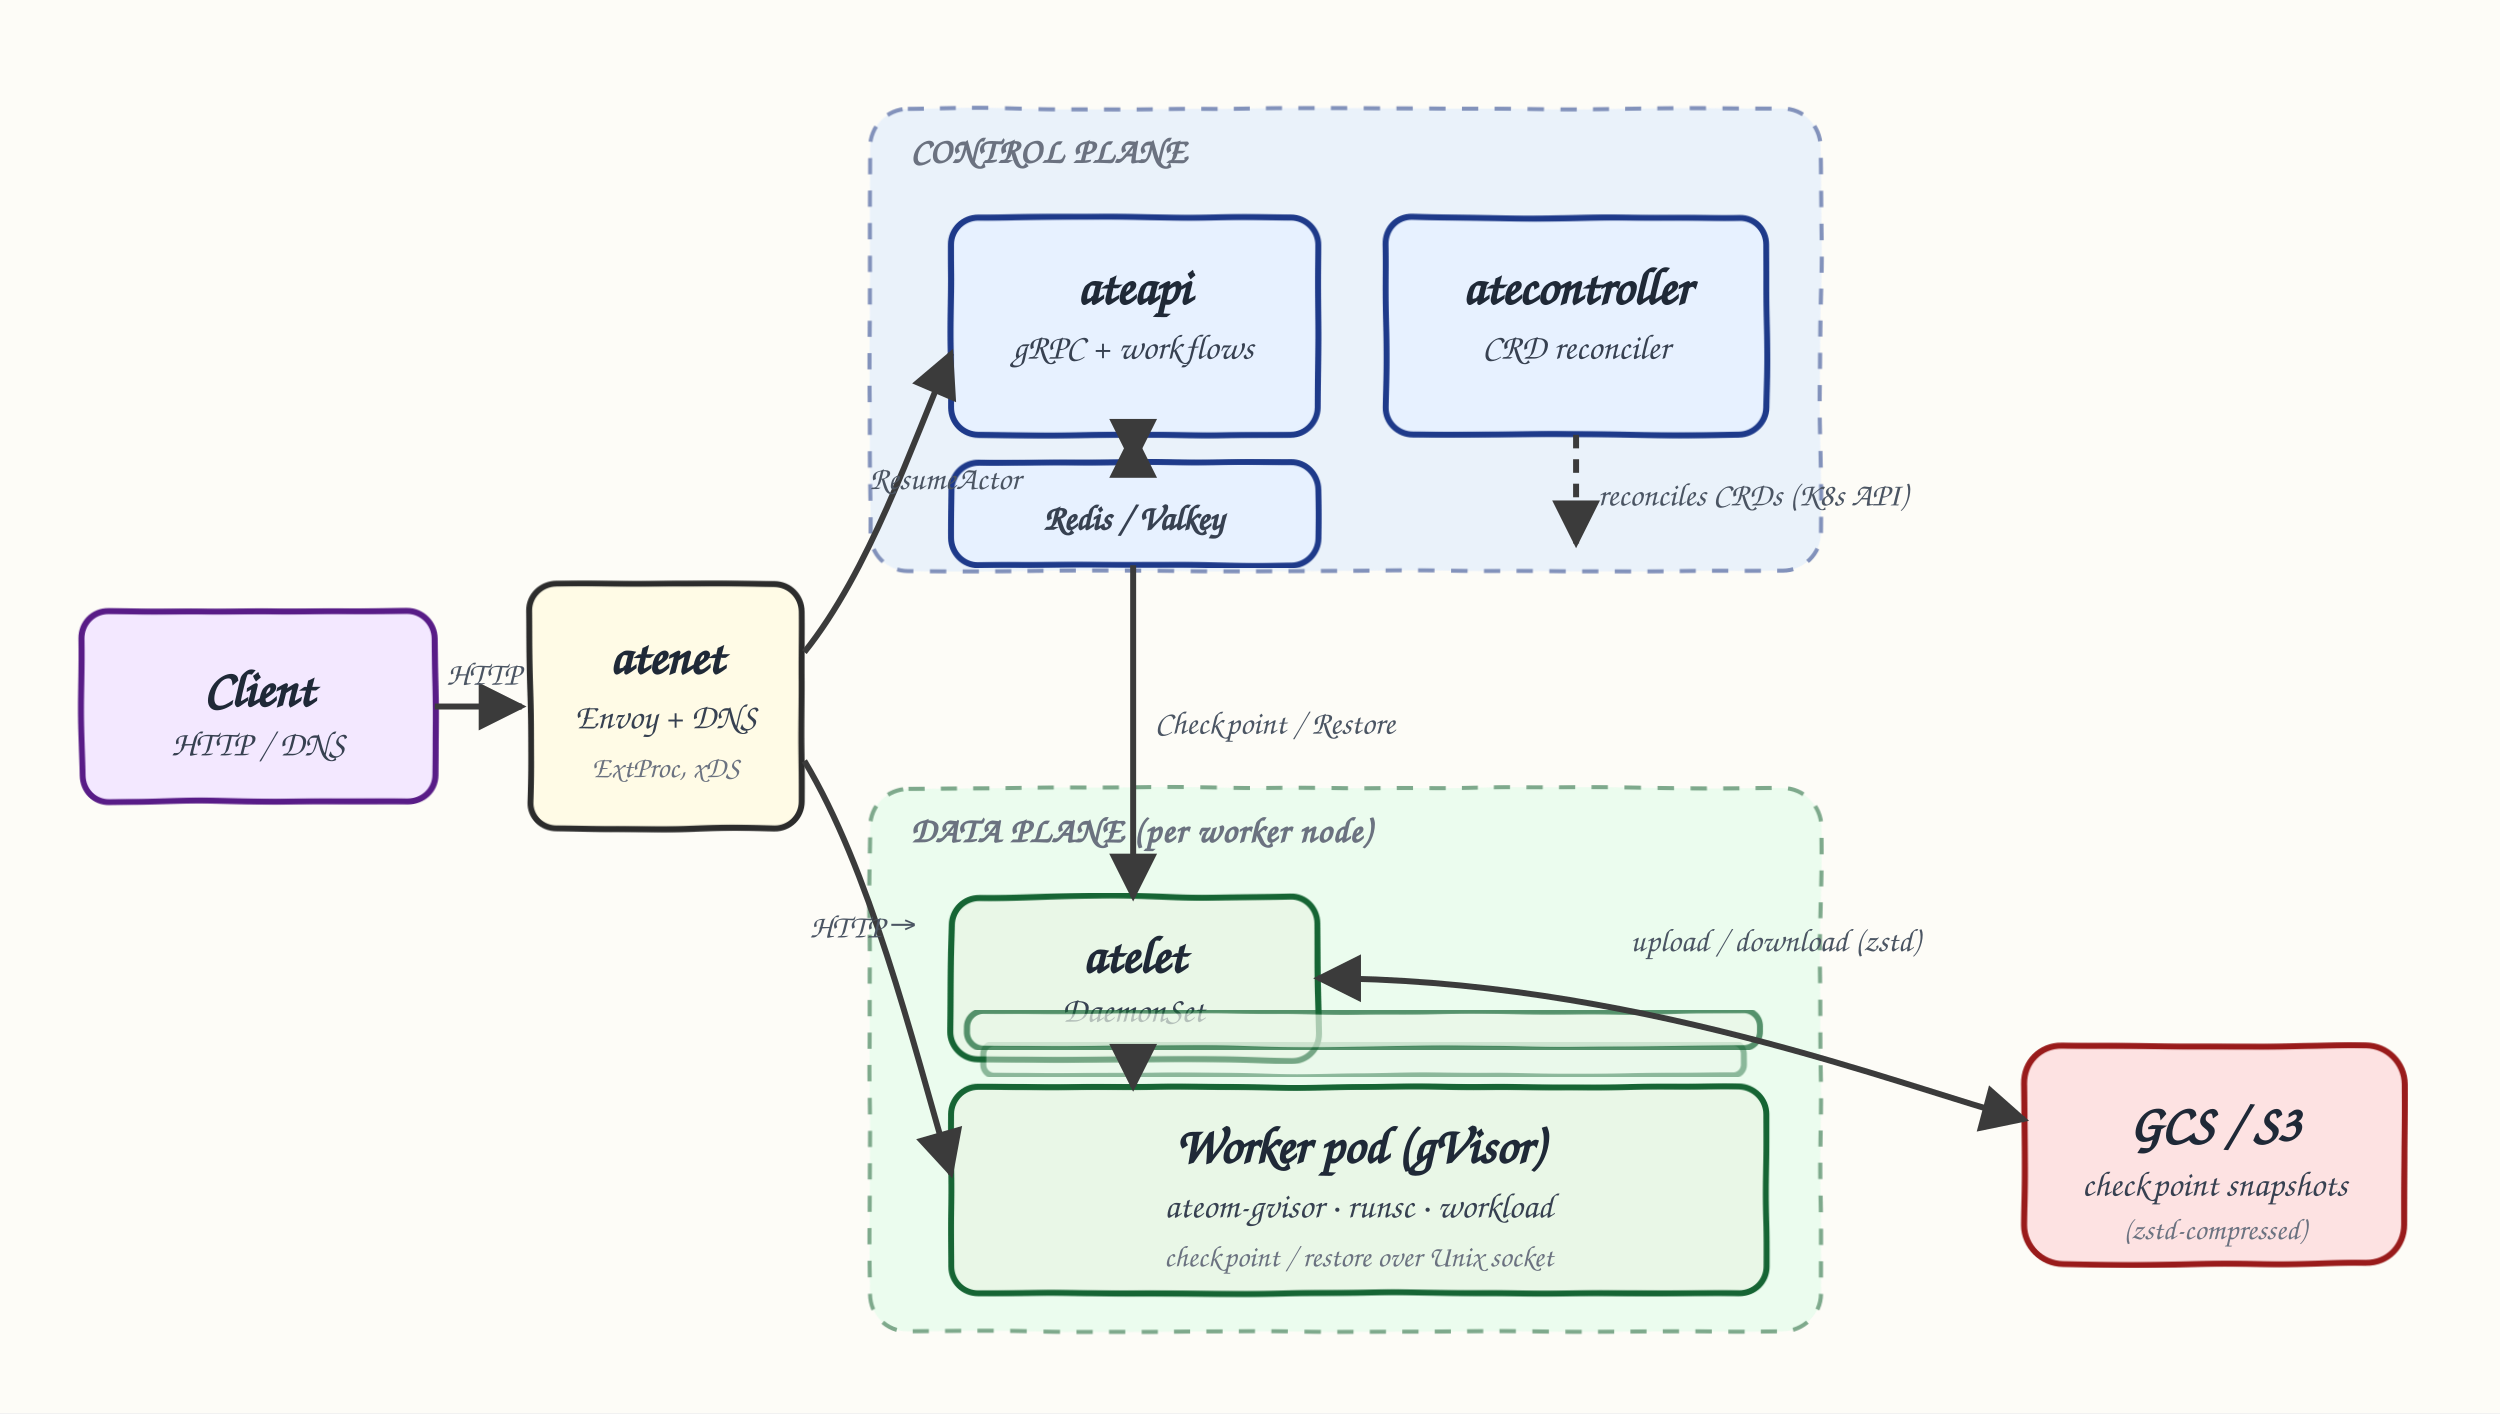
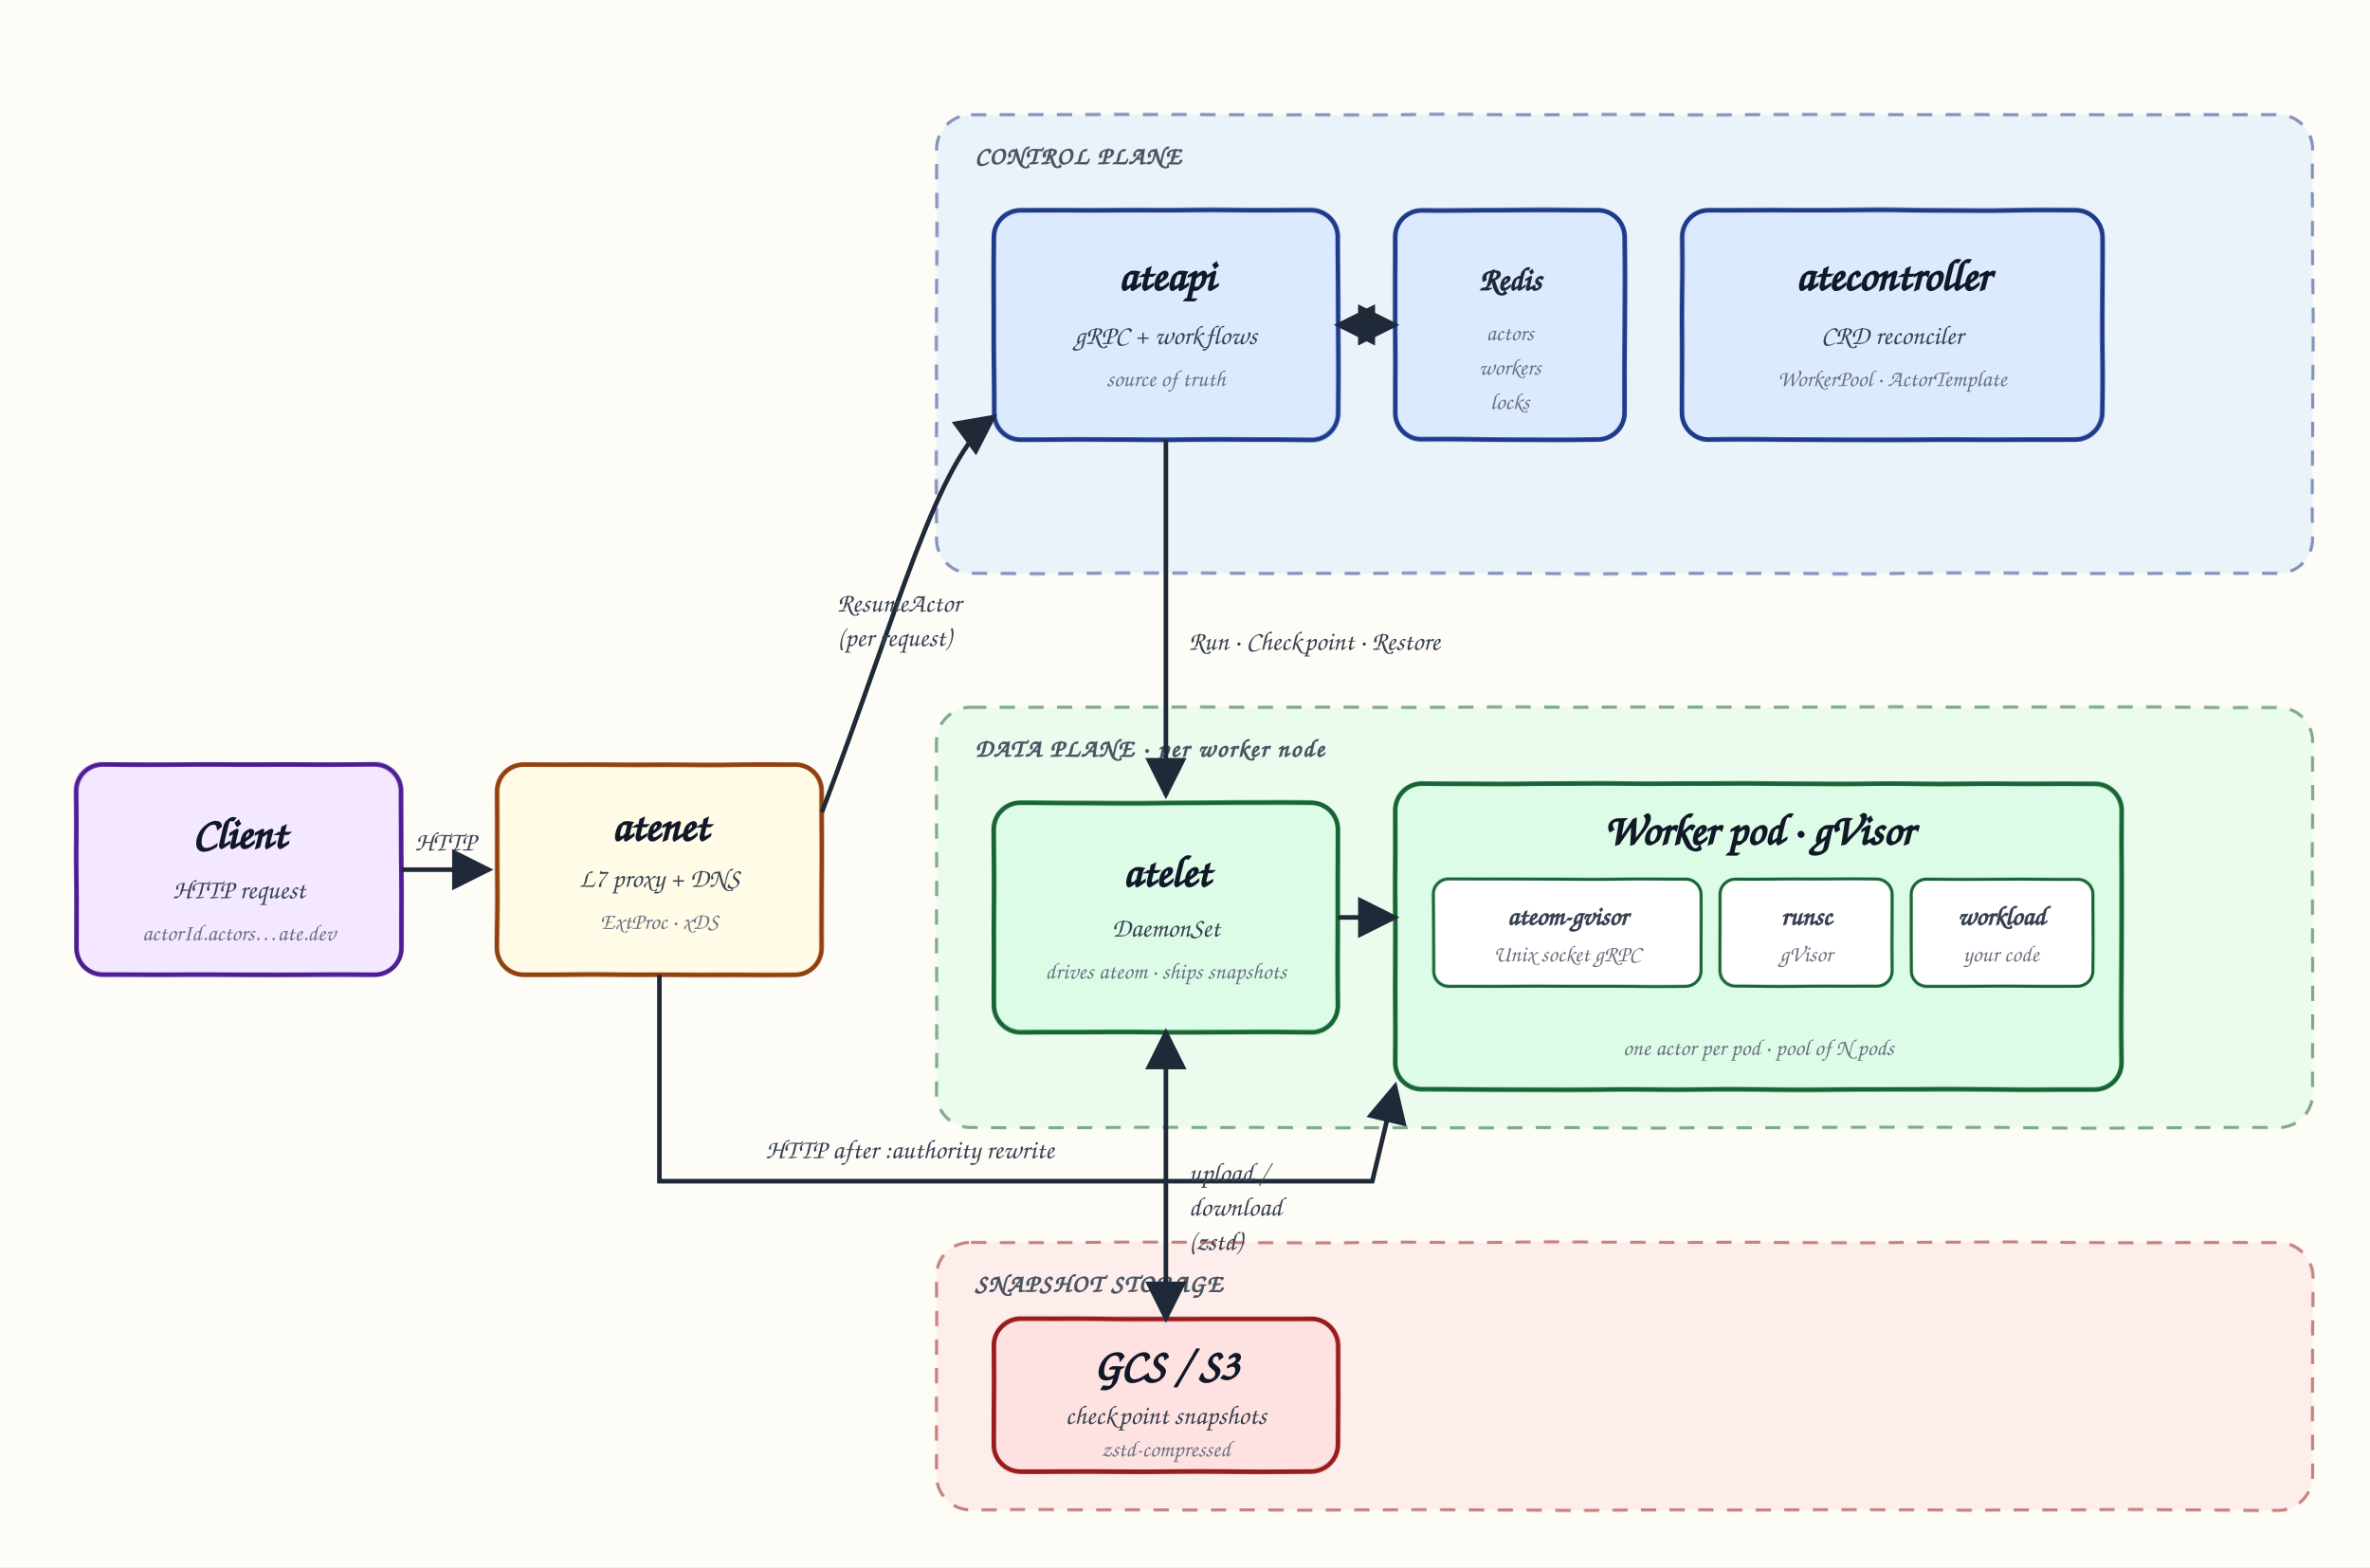
- <svg xmlns="http://www.w3.org/2000/svg" viewBox="0 0 920 520" role="img" aria-labelledby="title desc" font-family="'Comic Sans MS', 'Patrick Hand', 'Caveat', cursive, system-ui, sans-serif">
+ <svg xmlns="http://www.w3.org/2000/svg" viewBox="0 0 1240 820" role="img" aria-labelledby="title desc" font-family="'Comic Sans MS', 'Patrick Hand', 'Caveat', cursive, system-ui, sans-serif">
  <defs>
    <filter id="sketch" x="-2%" y="-2%" width="104%" height="104%">
-       <feTurbulence type="fractalNoise" baseFrequency="0.02" numOctaves="2" seed="3" result="noise" />
-       <feDisplacementMap in="SourceGraphic" in2="noise" scale="1.6" />
+       <feTurbulence type="fractalNoise" baseFrequency="0.018" numOctaves="2" seed="5" result="noise" />
+       <feDisplacementMap in="SourceGraphic" in2="noise" scale="0.8" />
    </filter>
-     <filter id="sketch2" x="-2%" y="-2%" width="104%" height="104%">
-       <feTurbulence type="fractalNoise" baseFrequency="0.018" numOctaves="2" seed="11" result="noise" />
-       <feDisplacementMap in="SourceGraphic" in2="noise" scale="1.4" />
+     <filter id="sketch-region" x="-2%" y="-2%" width="104%" height="104%">
+       <feTurbulence type="fractalNoise" baseFrequency="0.014" numOctaves="2" seed="13" result="noise" />
+       <feDisplacementMap in="SourceGraphic" in2="noise" scale="1.0" />
    </filter>
-     <marker id="arrow" viewBox="0 0 10 10" refX="9" refY="5" markerWidth="8" markerHeight="8" orient="auto-start-reverse">
-       <path d="M 0 0 L 10 5 L 0 10 z" fill="#3b3b3b" />
+     <marker id="arrow" viewBox="0 0 10 10" refX="9" refY="5" markerWidth="9" markerHeight="9" orient="auto-start-reverse">
+       <path d="M 0 0 L 10 5 L 0 10 z" fill="#1f2937" />
    </marker>
    <style>
-       .box  { fill: #fffbe6; stroke: #2c2c2c; stroke-width: 2.2; }
-       .box-cp { fill: #e7f1ff; stroke: #1e3a8a; stroke-width: 2.2; }
-       .box-dp { fill: #e9f7e7; stroke: #166534; stroke-width: 2.2; }
-       .box-st { fill: #fde2e2; stroke: #991b1b; stroke-width: 2.2; }
-       .box-cl { fill: #f3e8ff; stroke: #581c87; stroke-width: 2.2; }
-       .label-big   { font-size: 19px; font-weight: 700; fill: #1f2937; }
-       .label-sm    { font-size: 13px; fill: #374151; }
-       .label-tiny  { font-size: 11px; fill: #6b7280; }
-       .group-label { font-size: 13px; font-weight: 700; fill: #6b7280; letter-spacing: 0.04em; }
-       .conn        { fill: none; stroke: #3b3b3b; stroke-width: 2.2; marker-end: url(#arrow); }
-       .conn-bi     { fill: none; stroke: #3b3b3b; stroke-width: 2.2; marker-end: url(#arrow); marker-start: url(#arrow); }
-       .conn-dot    { stroke-dasharray: 5 4; }
-       .annot       { font-size: 12px; fill: #4b5563; font-style: italic; }
+       .box-cl   { fill: #f3e8ff; stroke: #4c1d95; stroke-width: 2.4; }
+       .box-gw   { fill: #fffbe6; stroke: #92400e; stroke-width: 2.4; }
+       .box-cp   { fill: #dbeafe; stroke: #1e3a8a; stroke-width: 2.4; }
+       .box-dp   { fill: #dcfce7; stroke: #166534; stroke-width: 2.4; }
+       .box-st   { fill: #fee2e2; stroke: #991b1b; stroke-width: 2.4; }
+       .box-sub  { fill: #ffffff; stroke: #166534; stroke-width: 1.6; }
+ 
+       .label-big   { font-size: 23px; font-weight: 700; fill: #111827; }
+       .label-med   { font-size: 17px; font-weight: 700; fill: #1f2937; }
+       .label-sm    { font-size: 14px; fill: #374151; }
+       .label-tiny  { font-size: 12px; fill: #6b7280; }
+       .region-tag  { font-size: 13px; font-weight: 700; fill: #4b5563; letter-spacing: 0.08em; }
+ 
+       .conn     { fill: none; stroke: #1f2937; stroke-width: 2.4; marker-end: url(#arrow); }
+       .conn-bi  { fill: none; stroke: #1f2937; stroke-width: 2.4; marker-end: url(#arrow); marker-start: url(#arrow); }
+       .conn-dot { stroke-dasharray: 6 5; }
+       .annot    { font-size: 14px; fill: #374151; font-style: italic; }
+ 
+       /* Clickable boxes — show pointer + slight brightening on hover. */
+       a, a * { cursor: pointer; }
+       a:focus { outline: none; }
+       a:hover rect { stroke-width: 3.6; filter: brightness(1.04); }
+       a:hover text { fill: #000; }
    </style>
  </defs>
-   <rect width="920" height="520" fill="#fdfcf7" />
-   <g filter="url(#sketch2)" opacity="0.55">
-     <rect x="320" y="40" width="350" height="170" rx="14" fill="#dbeafe" stroke="#1e3a8a" stroke-width="1.5" stroke-dasharray="6 6" />
+   <rect width="1240" height="820" fill="#fdfcf7" />
+   <g filter="url(#sketch-region)" opacity="0.55">
+     <rect x="490" y="60" width="720" height="240" rx="18" fill="#dbeafe" stroke="#1e3a8a" stroke-width="1.6" stroke-dasharray="8 7" />
  </g>
-   <text x="335" y="60" class="group-label">CONTROL PLANE</text>
-   <g filter="url(#sketch2)" opacity="0.55">
-     <rect x="320" y="290" width="350" height="200" rx="14" fill="#dcfce7" stroke="#166534" stroke-width="1.5" stroke-dasharray="6 6" />
+   <text x="510" y="86" class="region-tag">CONTROL PLANE</text>
+   <g filter="url(#sketch-region)" opacity="0.55">
+     <rect x="490" y="370" width="720" height="220" rx="18" fill="#dcfce7" stroke="#166534" stroke-width="1.6" stroke-dasharray="8 7" />
  </g>
-   <text x="335" y="310" class="group-label">DATA PLANE  (per worker node)</text>
+   <text x="510" y="396" class="region-tag">DATA PLANE  ·  per worker node</text>
+   <g filter="url(#sketch-region)" opacity="0.55">
+     <rect x="490" y="650" width="720" height="140" rx="18" fill="#fee2e2" stroke="#991b1b" stroke-width="1.6" stroke-dasharray="8 7" />
+   </g>
+   <text x="510" y="676" class="region-tag">SNAPSHOT STORAGE</text>
  <g filter="url(#sketch)">
-     <rect x="30" y="225" width="130" height="70" rx="10" class="box-cl" />
+     <rect x="40" y="400" width="170" height="110" rx="14" class="box-cl" />
  </g>
-   <text x="95" y="260" text-anchor="middle" class="label-big">Client</text>
-   <text x="95" y="278" text-anchor="middle" class="label-sm">HTTP / DNS</text>
-   <g filter="url(#sketch)">
-     <rect x="195" y="215" width="100" height="90" rx="10" class="box" />
-   </g>
-   <text x="245" y="248" text-anchor="middle" class="label-big">atenet</text>
-   <text x="245" y="268" text-anchor="middle" class="label-sm">Envoy + DNS</text>
-   <text x="245" y="286" text-anchor="middle" class="label-tiny">ExtProc, xDS</text>
-   <g filter="url(#sketch)">
-     <rect x="350" y="80" width="135" height="80" rx="10" class="box-cp" />
-   </g>
-   <text x="417" y="112" text-anchor="middle" class="label-big">ateapi</text>
-   <text x="417" y="132" text-anchor="middle" class="label-sm">gRPC + workflows</text>
-   <g filter="url(#sketch)">
-     <rect x="510" y="80" width="140" height="80" rx="10" class="box-cp" />
-   </g>
-   <text x="580" y="112" text-anchor="middle" class="label-big">atecontroller</text>
-   <text x="580" y="132" text-anchor="middle" class="label-sm">CRD reconciler</text>
-   <g filter="url(#sketch)">
-     <rect x="350" y="170" width="135" height="38" rx="10" class="box-cp" />
-   </g>
-   <text x="417" y="195" text-anchor="middle" class="label-sm" font-weight="700">Redis / Valkey</text>
-   <g filter="url(#sketch)">
-     <rect x="350" y="330" width="135" height="60" rx="10" class="box-dp" />
-   </g>
-   <text x="417" y="358" text-anchor="middle" class="label-big">atelet</text>
-   <text x="417" y="376" text-anchor="middle" class="label-sm">DaemonSet</text>
-   <g filter="url(#sketch)">
-     <rect x="350" y="400" width="300" height="76" rx="10" class="box-dp" />
-   </g>
-   <text x="500" y="428" text-anchor="middle" class="label-big">Worker pod  (gVisor)</text>
-   <text x="500" y="448" text-anchor="middle" class="label-sm">ateom-gvisor  ·  runsc  ·  workload</text>
-   <text x="500" y="466" text-anchor="middle" class="label-tiny">checkpoint / restore over Unix socket</text>
-   <g filter="url(#sketch)" opacity="0.45">
-     <rect x="362" y="384" width="280" height="12" rx="4" class="box-dp" />
-   </g>
-   <g filter="url(#sketch)" opacity="0.7">
-     <rect x="356" y="372" width="292" height="14" rx="6" class="box-dp" />
-   </g>
-   <g filter="url(#sketch)">
-     <rect x="745" y="385" width="140" height="80" rx="14" class="box-st" />
-   </g>
-   <text x="815" y="420" text-anchor="middle" class="label-big">GCS / S3</text>
-   <text x="815" y="440" text-anchor="middle" class="label-sm">checkpoint snapshots</text>
-   <text x="815" y="456" text-anchor="middle" class="label-tiny">(zstd-compressed)</text>
-   <path d="M 160 260 L 192 260" class="conn" />
-   <text x="178" y="252" text-anchor="middle" class="annot">HTTP</text>
-   <path d="M 296 240 C 320 210, 335 165, 350 130" class="conn" />
-   <text x="320" y="180" class="annot">ResumeActor</text>
-   <path d="M 296 280 C 320 320, 335 380, 350 432" class="conn" />
-   <text x="298" y="345" class="annot">HTTP →</text>
-   <path d="M 417 160 L 417 170" class="conn-bi" />
-   <path d="M 417 208 L 417 330" class="conn" />
-   <text x="425" y="270" class="annot">Checkpoint / Restore</text>
-   <path d="M 417 390 L 417 400" class="conn" />
-   <path d="M 485 360 C 600 360, 700 400, 745 412" class="conn-bi" />
-   <text x="600" y="350" class="annot">upload / download (zstd)</text>
-   <path d="M 580 160 L 580 200" class="conn conn-dot" />
-   <text x="588" y="186" class="annot">reconciles CRDs (K8s API)</text>
+   <text x="125" y="444" text-anchor="middle" class="label-big">Client</text>
+   <text x="125" y="470" text-anchor="middle" class="label-sm">HTTP request</text>
+   <text x="125" y="492" text-anchor="middle" class="label-tiny">actorId.actors…ate.dev</text>
+   <a href="/components/atenet/">
+     <g filter="url(#sketch)">
+       <rect x="260" y="400" width="170" height="110" rx="14" class="box-gw" />
+     </g>
+     <text x="345" y="440" text-anchor="middle" class="label-big">atenet</text>
+     <text x="345" y="464" text-anchor="middle" class="label-sm">L7 proxy + DNS</text>
+     <text x="345" y="486" text-anchor="middle" class="label-tiny">ExtProc · xDS</text>
+   </a>
+   <a href="/components/ateapi/">
+     <g filter="url(#sketch)">
+       <rect x="520" y="110" width="180" height="120" rx="14" class="box-cp" />
+     </g>
+     <text x="610" y="152" text-anchor="middle" class="label-big">ateapi</text>
+     <text x="610" y="180" text-anchor="middle" class="label-sm">gRPC + workflows</text>
+     <text x="610" y="202" text-anchor="middle" class="label-tiny">source of truth</text>
+   </a>
+   <a href="/components/storage/">
+     <g filter="url(#sketch)">
+       <rect x="730" y="110" width="120" height="120" rx="14" class="box-cp" />
+     </g>
+     <text x="790" y="152" text-anchor="middle" class="label-med">Redis</text>
+     <text x="790" y="178" text-anchor="middle" class="label-tiny">actors</text>
+     <text x="790" y="196" text-anchor="middle" class="label-tiny">workers</text>
+     <text x="790" y="214" text-anchor="middle" class="label-tiny">locks</text>
+   </a>
+   <a href="/components/atecontroller/">
+     <g filter="url(#sketch)">
+       <rect x="880" y="110" width="220" height="120" rx="14" class="box-cp" />
+     </g>
+     <text x="990" y="152" text-anchor="middle" class="label-big">atecontroller</text>
+     <text x="990" y="180" text-anchor="middle" class="label-sm">CRD reconciler</text>
+     <text x="990" y="202" text-anchor="middle" class="label-tiny">WorkerPool · ActorTemplate</text>
+   </a>
+   <a href="/components/atelet/">
+     <g filter="url(#sketch)">
+       <rect x="520" y="420" width="180" height="120" rx="14" class="box-dp" />
+     </g>
+     <text x="610" y="464" text-anchor="middle" class="label-big">atelet</text>
+     <text x="610" y="490" text-anchor="middle" class="label-sm">DaemonSet</text>
+     <text x="610" y="512" text-anchor="middle" class="label-tiny">drives ateom · ships snapshots</text>
+   </a>
+   <a href="/components/workers/">
+     <g filter="url(#sketch)">
+       <rect x="730" y="410" width="380" height="160" rx="14" class="box-dp" />
+     </g>
+     <text x="920" y="442" text-anchor="middle" class="label-big">Worker pod  ·  gVisor</text>
+     <text x="920" y="552" text-anchor="middle" class="label-tiny" fill="#6b7280">one actor per pod · pool of N pods</text>
+   </a>
+   <a href="/components/ateom-gvisor/">
+     <g filter="url(#sketch)">
+       <rect x="750" y="460" width="140" height="56" rx="8" class="box-sub" />
+     </g>
+     <text x="820" y="484" text-anchor="middle" class="label-sm" font-weight="700">ateom-gvisor</text>
+     <text x="820" y="503" text-anchor="middle" class="label-tiny">Unix socket gRPC</text>
+   </a>
+   <a href="/components/ateom-gvisor/">
+     <g filter="url(#sketch)">
+       <rect x="900" y="460" width="90" height="56" rx="8" class="box-sub" />
+     </g>
+     <text x="945" y="484" text-anchor="middle" class="label-sm" font-weight="700">runsc</text>
+     <text x="945" y="503" text-anchor="middle" class="label-tiny">gVisor</text>
+   </a>
+   <a href="/components/workers/">
+     <g filter="url(#sketch)">
+       <rect x="1000" y="460" width="95" height="56" rx="8" class="box-sub" />
+     </g>
+     <text x="1047" y="484" text-anchor="middle" class="label-sm" font-weight="700">workload</text>
+     <text x="1047" y="503" text-anchor="middle" class="label-tiny">your code</text>
+   </a>
+   <a href="/components/storage/">
+     <g filter="url(#sketch)">
+       <rect x="520" y="690" width="180" height="80" rx="14" class="box-st" />
+     </g>
+     <text x="610" y="722" text-anchor="middle" class="label-big">GCS / S3</text>
+     <text x="610" y="745" text-anchor="middle" class="label-sm">checkpoint snapshots</text>
+     <text x="610" y="762" text-anchor="middle" class="label-tiny">zstd-compressed</text>
+   </a>
+   <path d="M 210 455 L 256 455" class="conn" />
+   <text x="233" y="445" text-anchor="middle" class="annot">HTTP</text>
+   <path d="M 430 425 C 470 320, 490 240, 520 218" class="conn" />
+   <text x="438" y="320" class="annot">ResumeActor</text>
+   <text x="438" y="338" class="annot">(per request)</text>
+   <path d="M 345 510 L 345 618 L 718 618 L 730 568" class="conn" />
+   <text x="476" y="606" text-anchor="middle" class="annot">HTTP after :authority rewrite</text>
+   <path d="M 700 170 L 730 170" class="conn-bi" />
+   <path d="M 610 230 L 610 416" class="conn" />
+   <text x="622" y="340" class="annot">Run · Checkpoint · Restore</text>
+   <path d="M 700 480 L 730 480" class="conn" />
+   <path d="M 610 540 L 610 690" class="conn-bi" />
+   <text x="622" y="618" class="annot">upload /</text>
+   <text x="622" y="636" class="annot">download</text>
+   <text x="622" y="654" class="annot">(zstd)</text>
</svg>
